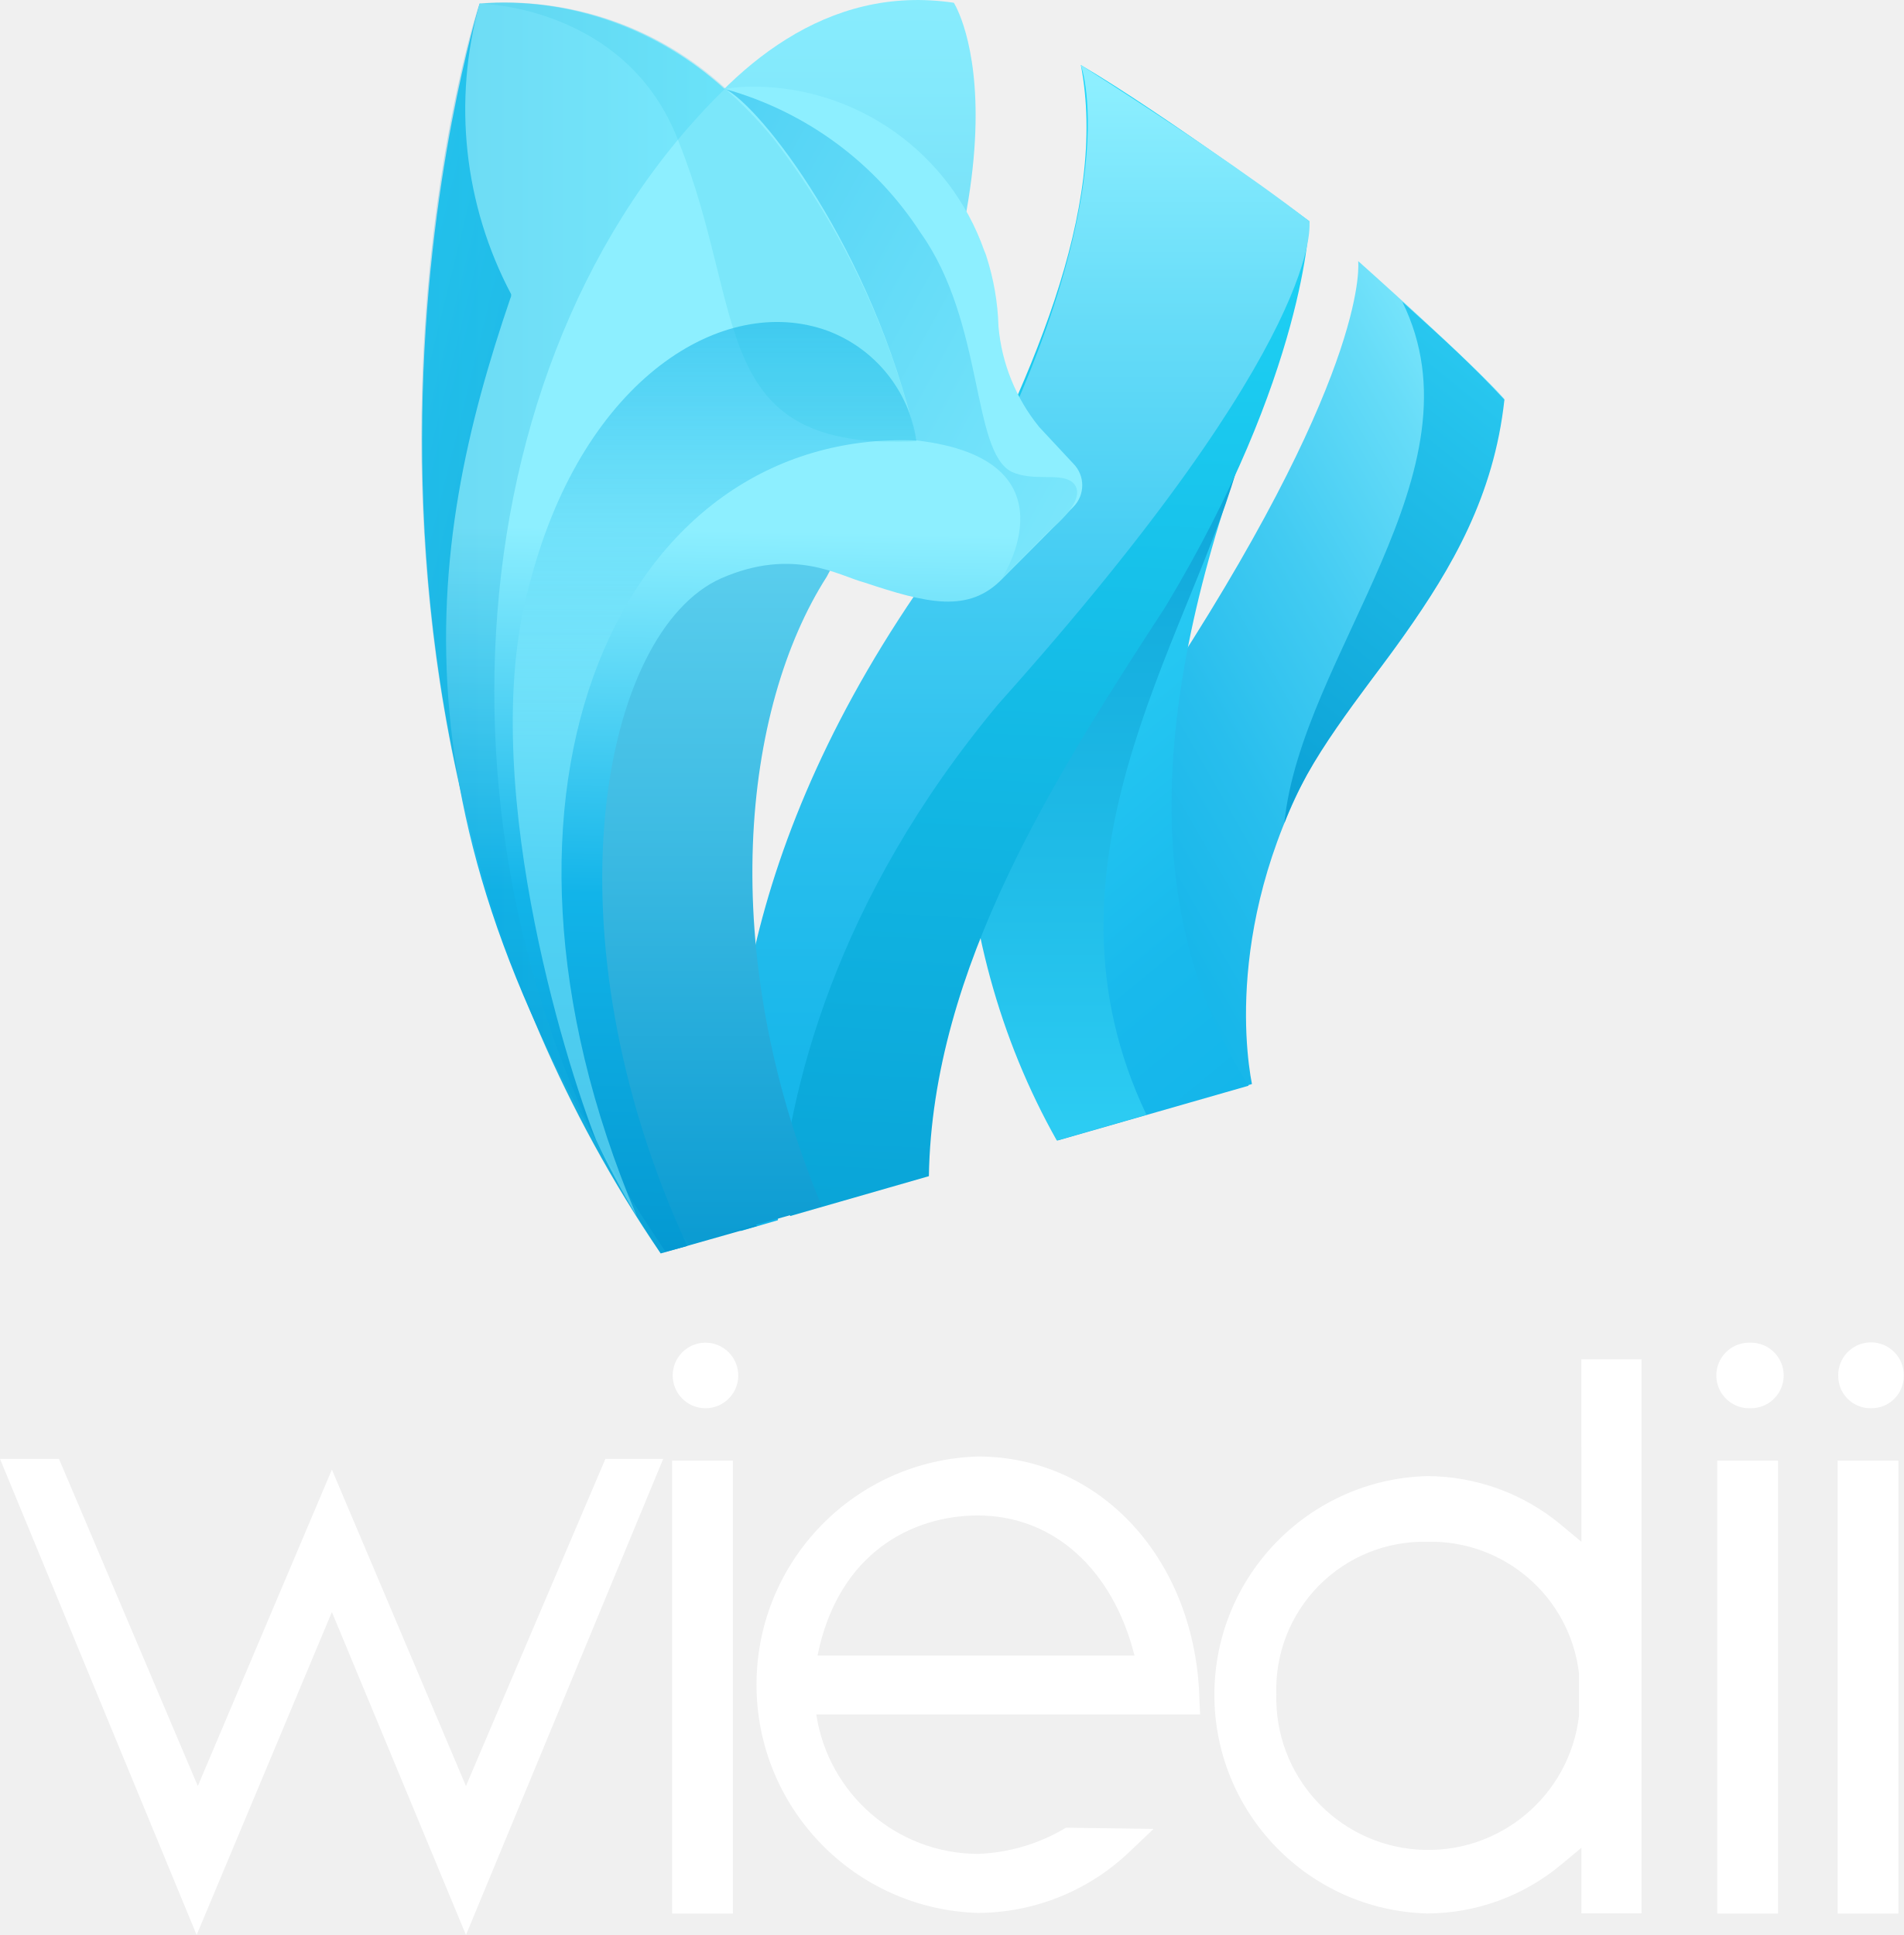
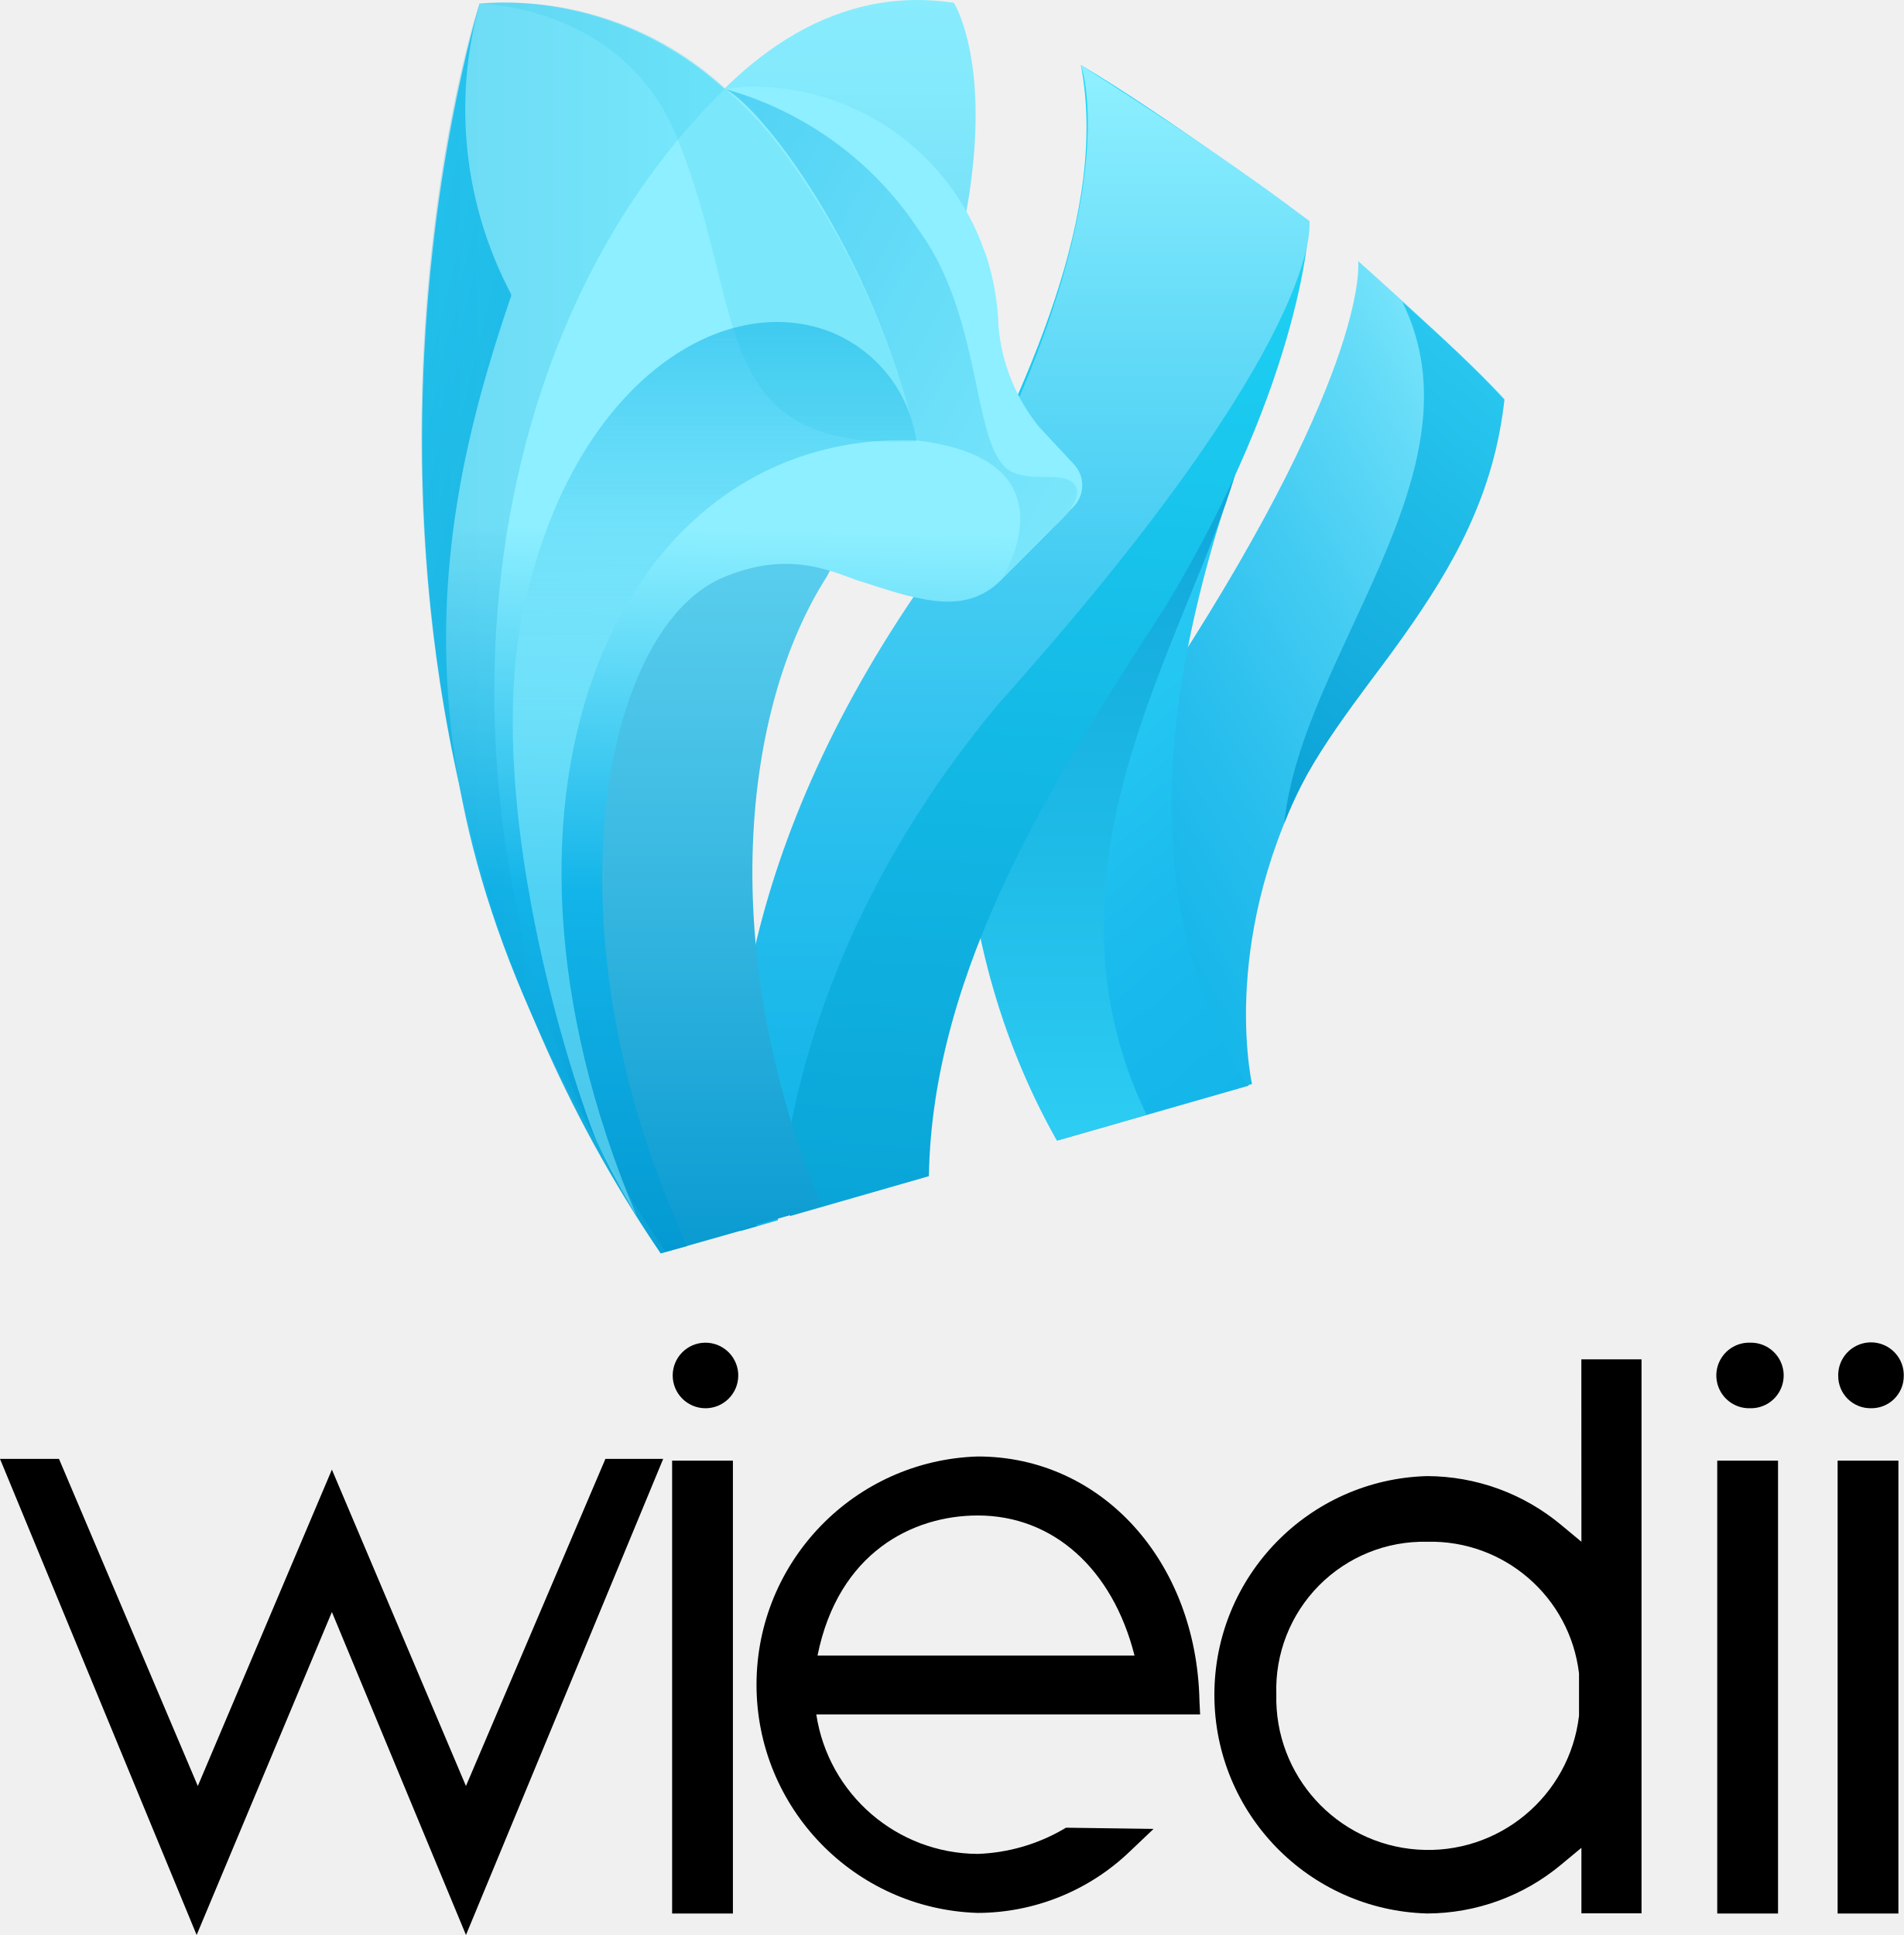
<svg xmlns="http://www.w3.org/2000/svg" xmlns:xlink="http://www.w3.org/1999/xlink" viewBox="0 0 79.329 80.629">
  <defs>
    <style>
      .cls-1 {
-         fill: #fff;
+         fill: black;
      }

      .cls-2 {
        fill: url(#linear-gradient);
      }

      .cls-3 {
        fill: url(#linear-gradient-2);
      }

      .cls-4 {
        fill: url(#linear-gradient-3);
      }

      .cls-5 {
        fill: url(#linear-gradient-4);
      }

      .cls-6 {
        fill: url(#linear-gradient-5);
      }

      .cls-7 {
        fill: url(#linear-gradient-6);
      }

      .cls-8 {
        fill: url(#linear-gradient-7);
      }

      .cls-9 {
        fill: url(#linear-gradient-8);
      }

      .cls-10 {
        fill: url(#linear-gradient-9);
      }

      .cls-11 {
        fill: url(#linear-gradient-10);
      }

      .cls-12 {
        fill: #12bfdb;
        opacity: 0.15;
      }

      .cls-13 {
        fill: url(#linear-gradient-11);
      }

      .cls-14 {
        opacity: 0.24;
        fill: url(#linear-gradient-12);
      }
    </style>
    <linearGradient id="linear-gradient" x1="0.94" y1="-0.008" x2="0.138" y2="0.921" gradientUnits="objectBoundingBox">
      <stop offset="0" stop-color="#8defff" />
      <stop offset="0.207" stop-color="#66dcf8" />
      <stop offset="0.439" stop-color="#42cbf2" />
      <stop offset="0.655" stop-color="#28beed" />
      <stop offset="0.849" stop-color="#18b7ea" />
      <stop offset="1" stop-color="#12b4e9" />
    </linearGradient>
    <linearGradient id="linear-gradient-2" x1="0.426" y1="0.167" x2="0.728" y2="1.138" gradientUnits="objectBoundingBox">
      <stop offset="0" stop-color="#31d2f7" />
      <stop offset="0.202" stop-color="#27c9f3" />
      <stop offset="0.649" stop-color="#18b9ec" />
      <stop offset="1" stop-color="#12b4e9" />
    </linearGradient>
    <linearGradient id="linear-gradient-3" x1="0.5" y1="1.116" x2="0.5" y2="-0.299" gradientUnits="objectBoundingBox">
      <stop offset="0.001" stop-color="#31d2f7" />
      <stop offset="0.36" stop-color="#1fbbe7" />
      <stop offset="1" stop-color="#0295ce" />
    </linearGradient>
    <linearGradient id="linear-gradient-4" x1="0.515" y1="-0.079" x2="0.479" y2="1.318" gradientUnits="objectBoundingBox">
      <stop offset="0" stop-color="#24ddfc" />
      <stop offset="0.452" stop-color="#14bbe6" />
      <stop offset="1" stop-color="#0295ce" />
    </linearGradient>
    <linearGradient id="linear-gradient-5" x1="0.5" y1="0.01" x2="0.5" y2="1.009" xlink:href="#linear-gradient" />
    <linearGradient id="linear-gradient-6" x1="1.155" y1="0.942" x2="0.054" y2="-0.057" gradientUnits="objectBoundingBox">
      <stop offset="0" stop-color="#0295ce" />
      <stop offset="0.999" stop-color="#31d2f7" />
    </linearGradient>
    <linearGradient id="linear-gradient-7" x1="0.5" y1="-0.086" x2="0.5" y2="1.065" gradientUnits="objectBoundingBox">
      <stop offset="0" stop-color="#8defff" />
      <stop offset="0.134" stop-color="#83e9fc" />
      <stop offset="0.357" stop-color="#6ad8f3" />
      <stop offset="0.642" stop-color="#40bde4" />
      <stop offset="0.975" stop-color="#0698d0" />
      <stop offset="0.999" stop-color="#0295ce" />
    </linearGradient>
    <linearGradient id="linear-gradient-8" x1="0.494" y1="1.053" x2="0.5" y2="0.421" gradientUnits="objectBoundingBox">
      <stop offset="0.006" stop-color="#0295ce" />
      <stop offset="0.53" stop-color="#12b4e9" />
      <stop offset="0.998" stop-color="#8defff" />
    </linearGradient>
    <linearGradient id="linear-gradient-9" x1="-1.647" y1="-1.136" x2="1.468" y2="1.247" gradientUnits="objectBoundingBox">
      <stop offset="0" stop-color="#12b4e9" />
      <stop offset="0.999" stop-color="#8defff" />
    </linearGradient>
    <linearGradient id="linear-gradient-10" x1="0.5" y1="-0.314" x2="0.5" y2="0.466" gradientUnits="objectBoundingBox">
      <stop offset="0.112" stop-color="#12b4e9" />
      <stop offset="1" stop-color="#8defff" stop-opacity="0.502" />
    </linearGradient>
    <linearGradient id="linear-gradient-11" x1="0.78" y1="-0.226" x2="0.221" y2="1.419" gradientUnits="objectBoundingBox">
      <stop offset="0" stop-color="#31d2f7" />
      <stop offset="0.36" stop-color="#1fbbe7" />
      <stop offset="0.999" stop-color="#0295ce" />
    </linearGradient>
    <linearGradient id="linear-gradient-12" x1="0" y1="0.5" x2="0.999" y2="0.5" xlink:href="#linear-gradient-6" />
  </defs>
  <g id="Group_78" data-name="Group 78" transform="translate(-61.299 -54.079)">
    <g id="Group_9" data-name="Group 9" transform="translate(61.299 110.027)">
      <path id="Path_1" data-name="Path 1" class="cls-1" d="M162.016,65.331,156.43,52.147l-5.587,13.184L145.058,51.7H142.6l8.194,19.838,5.636-13.457,5.587,13.457L170.235,51.7h-2.408Z" transform="translate(-142.6 -46.858)" />
      <path id="Path_2" data-name="Path 2" class="cls-1" d="M256.766,32.2a1.366,1.366,0,1,0,1.39,1.39A1.367,1.367,0,0,0,256.766,32.2Z" transform="translate(-227.393 -32.2)" />
      <rect id="Rectangle_1" data-name="Rectangle 1" class="cls-1" width="2.533" height="18.87" transform="translate(28.007 4.916)" />
      <path id="Path_3" data-name="Path 3" class="cls-1" d="M287.973,61.48c-.124-5.81-4.072-10.18-9.236-10.18a9.514,9.514,0,0,0,0,19.019,9.2,9.2,0,0,0,6.331-2.557l.993-.944-3.65-.05-.124.074a7.673,7.673,0,0,1-3.551,1.018,6.839,6.839,0,0,1-6.729-5.81H288Zm-15.915-1.887c.869-4.3,3.973-5.835,6.679-5.835,3.128,0,5.611,2.21,6.53,5.835Z" transform="translate(-237.992 -46.558)" />
      <path id="Path_4" data-name="Path 4" class="cls-1" d="M361.695,42.6l-.844-.7h0a8.754,8.754,0,0,0-5.587-2.036,9.116,9.116,0,0,0,0,18.225,8.754,8.754,0,0,0,5.587-2.036l.844-.7v2.731H364.2V35h-2.508Zm-6.431,0a6.22,6.22,0,0,1,6.331,5.487v1.763a6.329,6.329,0,0,1-12.613-.894A6.154,6.154,0,0,1,355.264,42.6Z" transform="translate(-295.798 -34.305)" />
      <rect id="Rectangle_2" data-name="Rectangle 2" class="cls-1" width="2.533" height="18.87" transform="translate(71.557 4.916)" />
      <path id="Path_5" data-name="Path 5" class="cls-1" d="M432.09,32.2a1.366,1.366,0,1,0,0,2.731,1.366,1.366,0,1,0,0-2.731Z" transform="translate(-359.168 -32.2)" />
      <path id="Path_6" data-name="Path 6" class="cls-1" d="M452.463,34.931a1.341,1.341,0,0,0,1.366-1.341,1.366,1.366,0,1,0-2.731,0A1.341,1.341,0,0,0,452.463,34.931Z" transform="translate(-374.5 -32.2)" />
      <rect id="Rectangle_3" data-name="Rectangle 3" class="cls-1" width="2.533" height="18.87" transform="translate(76.573 4.916)" />
    </g>
    <g id="Group_10" data-name="Group 10" transform="translate(78.857 54.079)">
      <g id="Group_3" data-name="Group 3" transform="translate(0.028 0)">
        <path id="Path_7" data-name="Path 7" class="cls-2" d="M85.55,65.694c-.311-1.592-1.107-8.132,3.7-15.261,6.471-7.821,6.367-11.108,6.817-13.288-1.35-1.523-6.091-5.744-6.091-5.744s.554,4.256-7.648,16.957A29.317,29.317,0,0,0,78.213,67.77C79.39,67.459,84.442,66.005,85.55,65.694Z" transform="translate(-50.968 -20.523)" />
        <path id="Path_8" data-name="Path 8" class="cls-3" d="M76.845,50.88C72.8,62.646,73.592,70.5,77.364,76.488L69.4,78.772c-4.637-8.444-4.879-17.752-1.592-30.972Z" transform="translate(-42.92 -31.248)" />
        <path id="Path_9" data-name="Path 9" class="cls-4" d="M72.784,77.7C67.87,67.387,74.411,58.112,76.522,50.88L67.49,47.8c-3.53,12.008-3.253,22.424,1.557,30.972Z" transform="translate(-42.597 -31.248)" />
        <path id="Path_10" data-name="Path 10" class="cls-5" d="M64.408,14.306s-.138,6.333-5.987,16.057C53.853,37.387,48.7,45.416,48.558,54.1l-5.779,1.661c-1.73-6.229-1.35-13.877,5.952-27.061,4.153-7.752,7.3-14.915,6.16-20.9C58.421,9.876,64.408,14.306,64.408,14.306Z" transform="translate(-27.438 -5.09)" />
        <path id="Path_11" data-name="Path 11" class="cls-6" d="M61.548,14.306s.865,4.672-12.942,20.106c-6.817,8.167-8.79,16.091-9.2,21.524l-1.557.45c-.865-6.091-.277-15.988,8.063-27.65C54.35,13.925,52.031,7.8,52.031,7.8,55.665,10.119,58.987,12.333,61.548,14.306Z" transform="translate(-24.578 -5.09)" />
        <path id="Path_12" data-name="Path 12" class="cls-7" d="M12.571,3.93C9.11,1.3,2.466.4,2.466.4c-.1.45-8.79,28,7.544,52.081l4.014-1.142C2.777,40.161-4.213,20.817,12.571,3.93Z" transform="translate(-0.066 -0.251)" />
        <path id="Path_13" data-name="Path 13" class="cls-8" d="M27.983.084S32.136,6.486,22.688,24c-3.5,5.468-4.637,15.572-.208,26.231l-5.5,1.557C2.306,37.388,12.03,14.376,12.03,14.376,12.065,14.03,17.359-1.508,27.983.084Z" transform="translate(-5.824 0.031)" />
        <g id="Group_2" data-name="Group 2" transform="translate(1.002 0.103)">
          <path id="Path_14" data-name="Path 14" class="cls-9" d="M29.1,19.483l-1.419-1.523a7.689,7.689,0,0,1-1.7-4.187,10.522,10.522,0,0,0-.519-2.976,1.455,1.455,0,0,0-.069-.173h0a10.234,10.234,0,0,0-9.655-6.852,6.758,6.758,0,0,0-1.177.1A13.543,13.543,0,0,0,4.359.312,16.484,16.484,0,0,0,5.674,12.424a.312.312,0,0,1-.035.173C2.075,23.048.276,34.848,12.111,52.324l.9-.242C6.989,39,9.446,26.474,14.43,24.259c3.011-1.315,4.914-.1,5.952.173,2.6.865,4.36,1.315,5.779-.173,0,0,2.076-2.076,2.941-2.976A1.28,1.28,0,0,0,29.1,19.483Z" transform="translate(-2.962 -0.266)" />
        </g>
        <path id="Path_15" data-name="Path 15" class="cls-10" d="M36.6,10.7a14.252,14.252,0,0,1,8.132,5.987c2.665,3.737,2.111,9.136,3.807,9.966.865.381,1.869.069,2.388.346,0,0,1.142.45-.831,2.111-1.523,1.557-1.972,1.972-1.972,1.972s3.218-4.949-3.564-5.744C42.691,17.275,38.053,11.427,36.6,10.7Z" transform="translate(-23.958 -6.987)" />
        <path id="Path_16" data-name="Path 16" class="cls-11" d="M27.808,43.673a5.806,5.806,0,0,0-3.7-4.568c-4.36-1.592-10.139,2.007-12.354,10.312-2.388,8.028,1.453,20.244,2.7,23.393a34.953,34.953,0,0,0,1.7,3.184C8.6,58.138,15.558,43.188,27.808,43.673Z" transform="translate(-7.207 -25.321)" />
        <path id="Path_17" data-name="Path 17" class="cls-12" d="M7,.3s6.16.069,8.305,5.779c2.872,7.163,1.177,12.873,9.9,12.458a32.929,32.929,0,0,0-5.952-12.6C13.783-.706,7,.3,7,.3Z" transform="translate(-4.601 -0.149)" />
        <path id="Path_18" data-name="Path 18" class="cls-13" d="M113.07,40.383c-.865,8.028-7.129,12.112-9.17,17.649.692-6.99,8.409-14.673,4.914-21.732C110.579,37.892,111.79,39,113.07,40.383Z" transform="translate(-67.968 -23.728)" />
      </g>
      <path id="Path_19" data-name="Path 19" class="cls-14" d="M12.657,3.849A13.544,13.544,0,0,0,2.414.32C1.722,2.154-5.822,28.938,9.785,52.158-.216,36.828,1,15.2,12.657,3.849Z" transform="translate(0.013 -0.17)" />
    </g>
  </g>
</svg>
